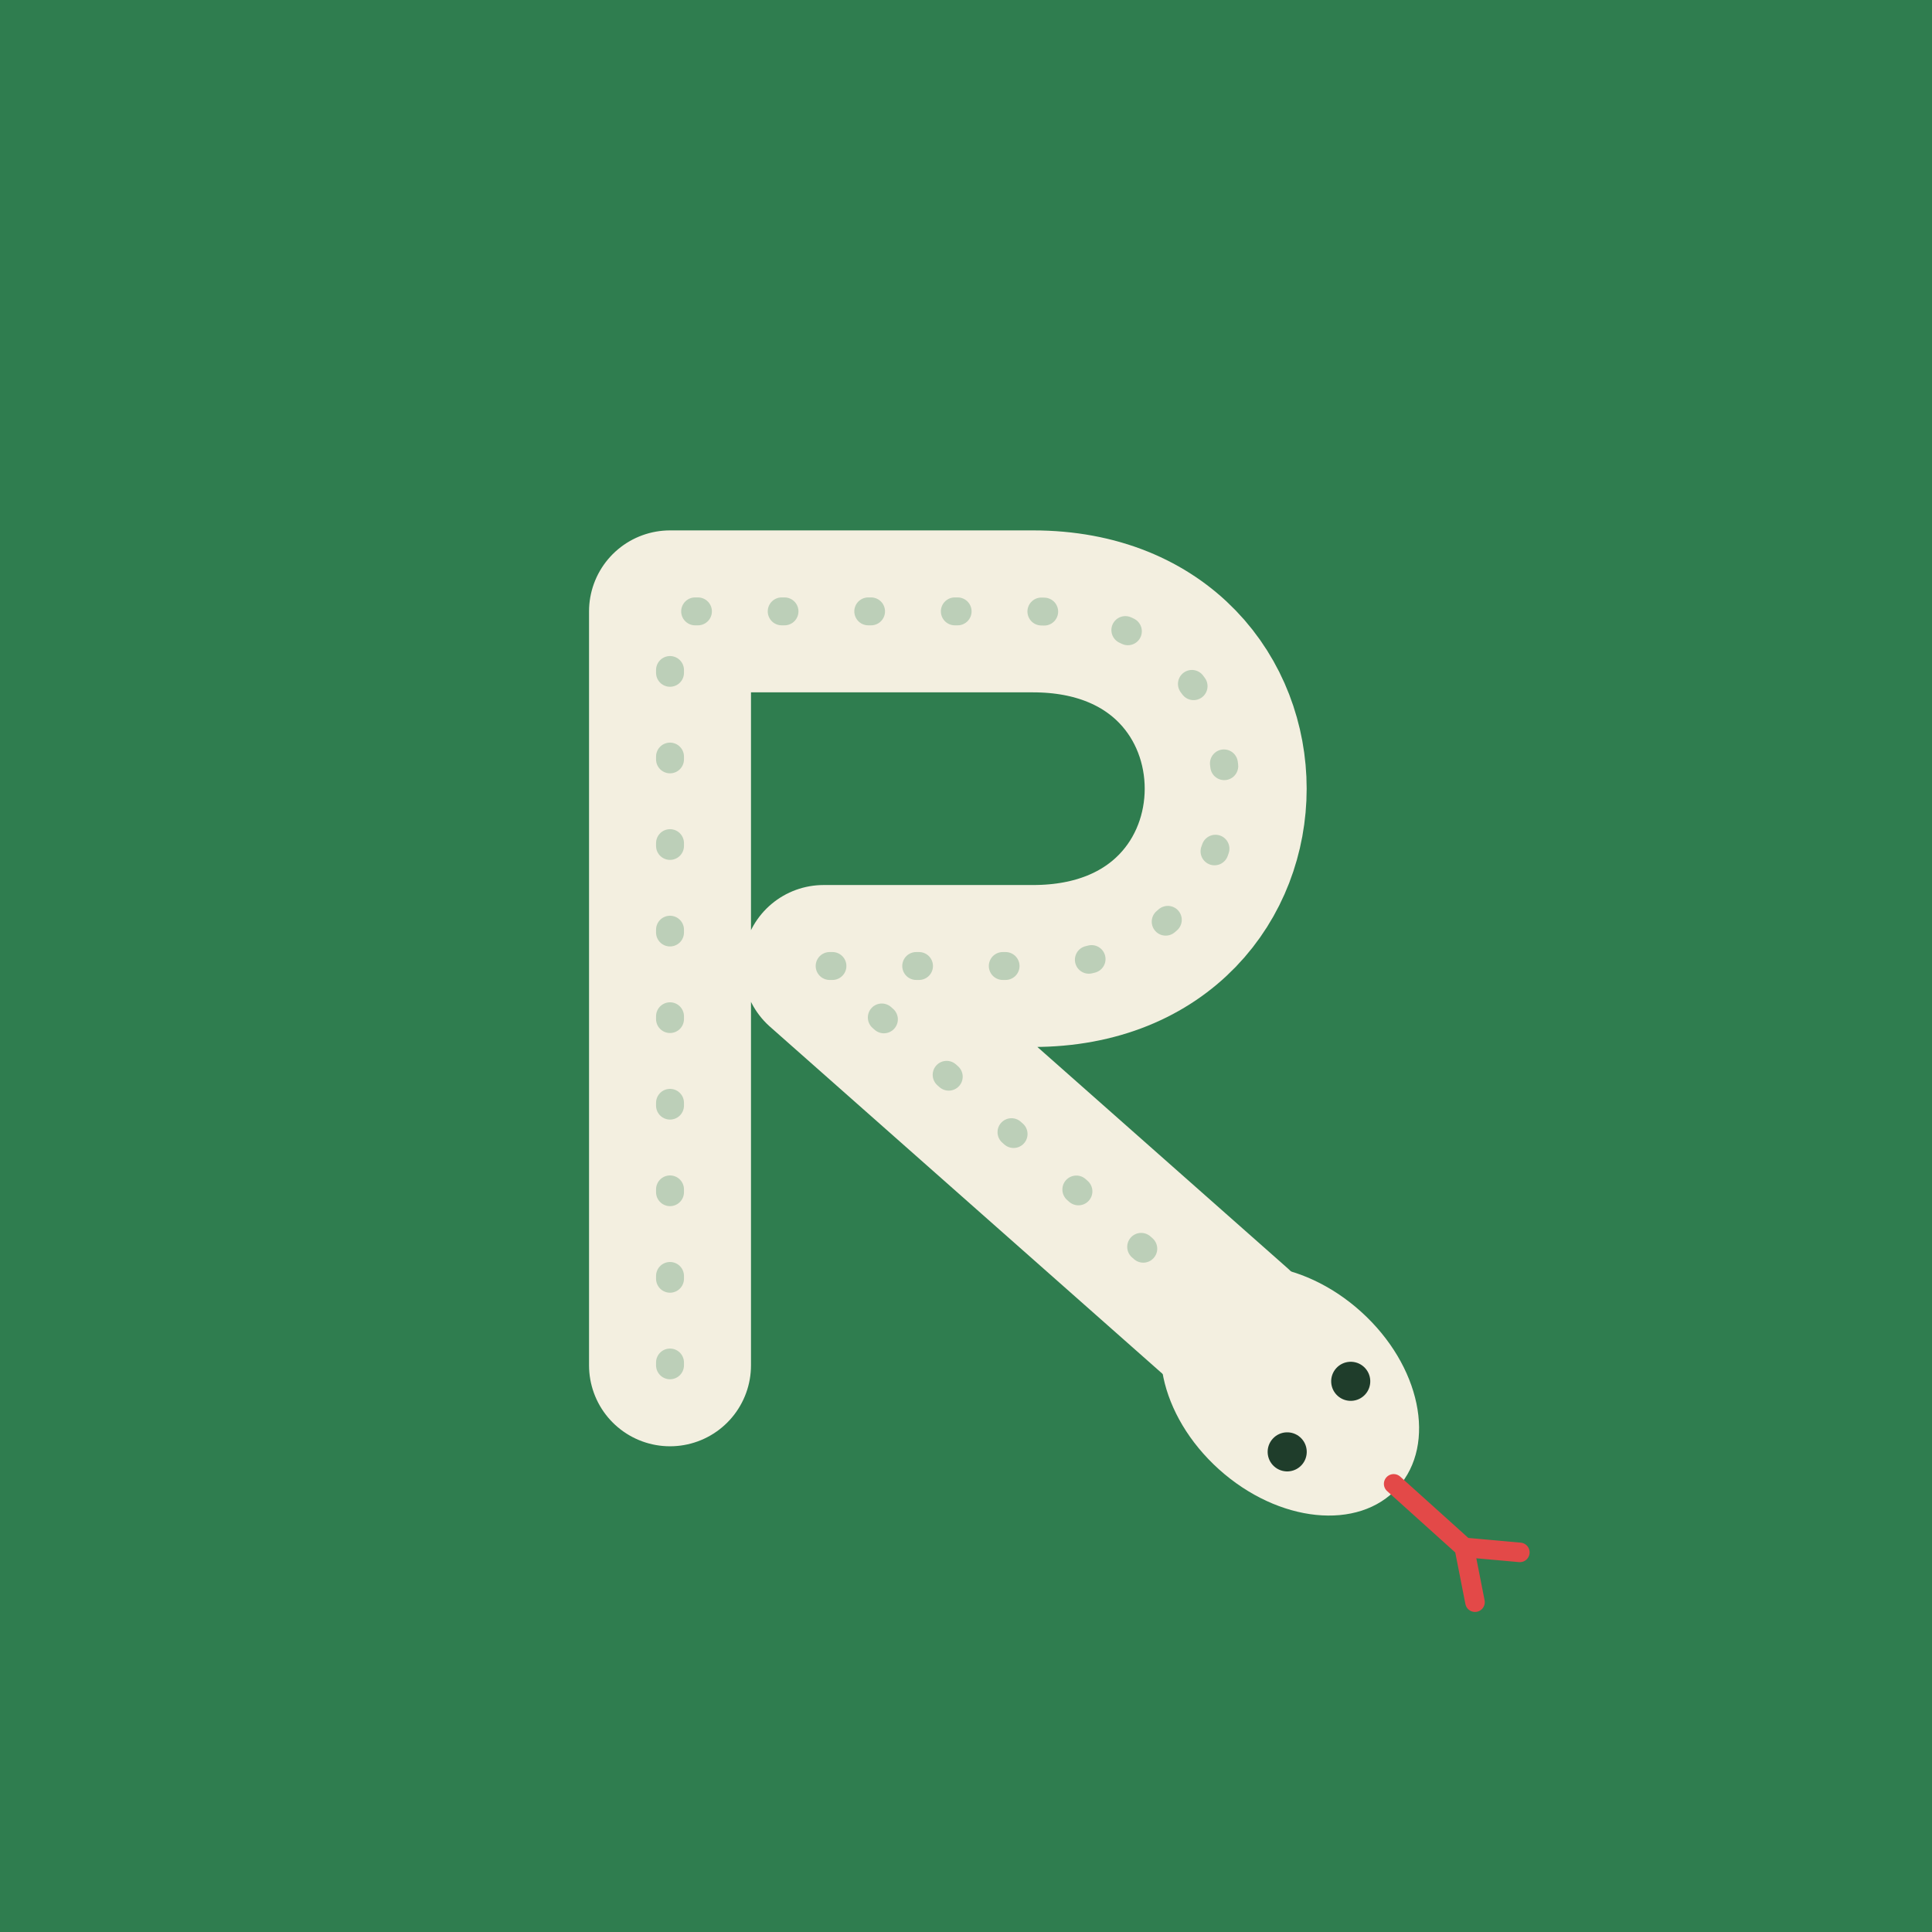
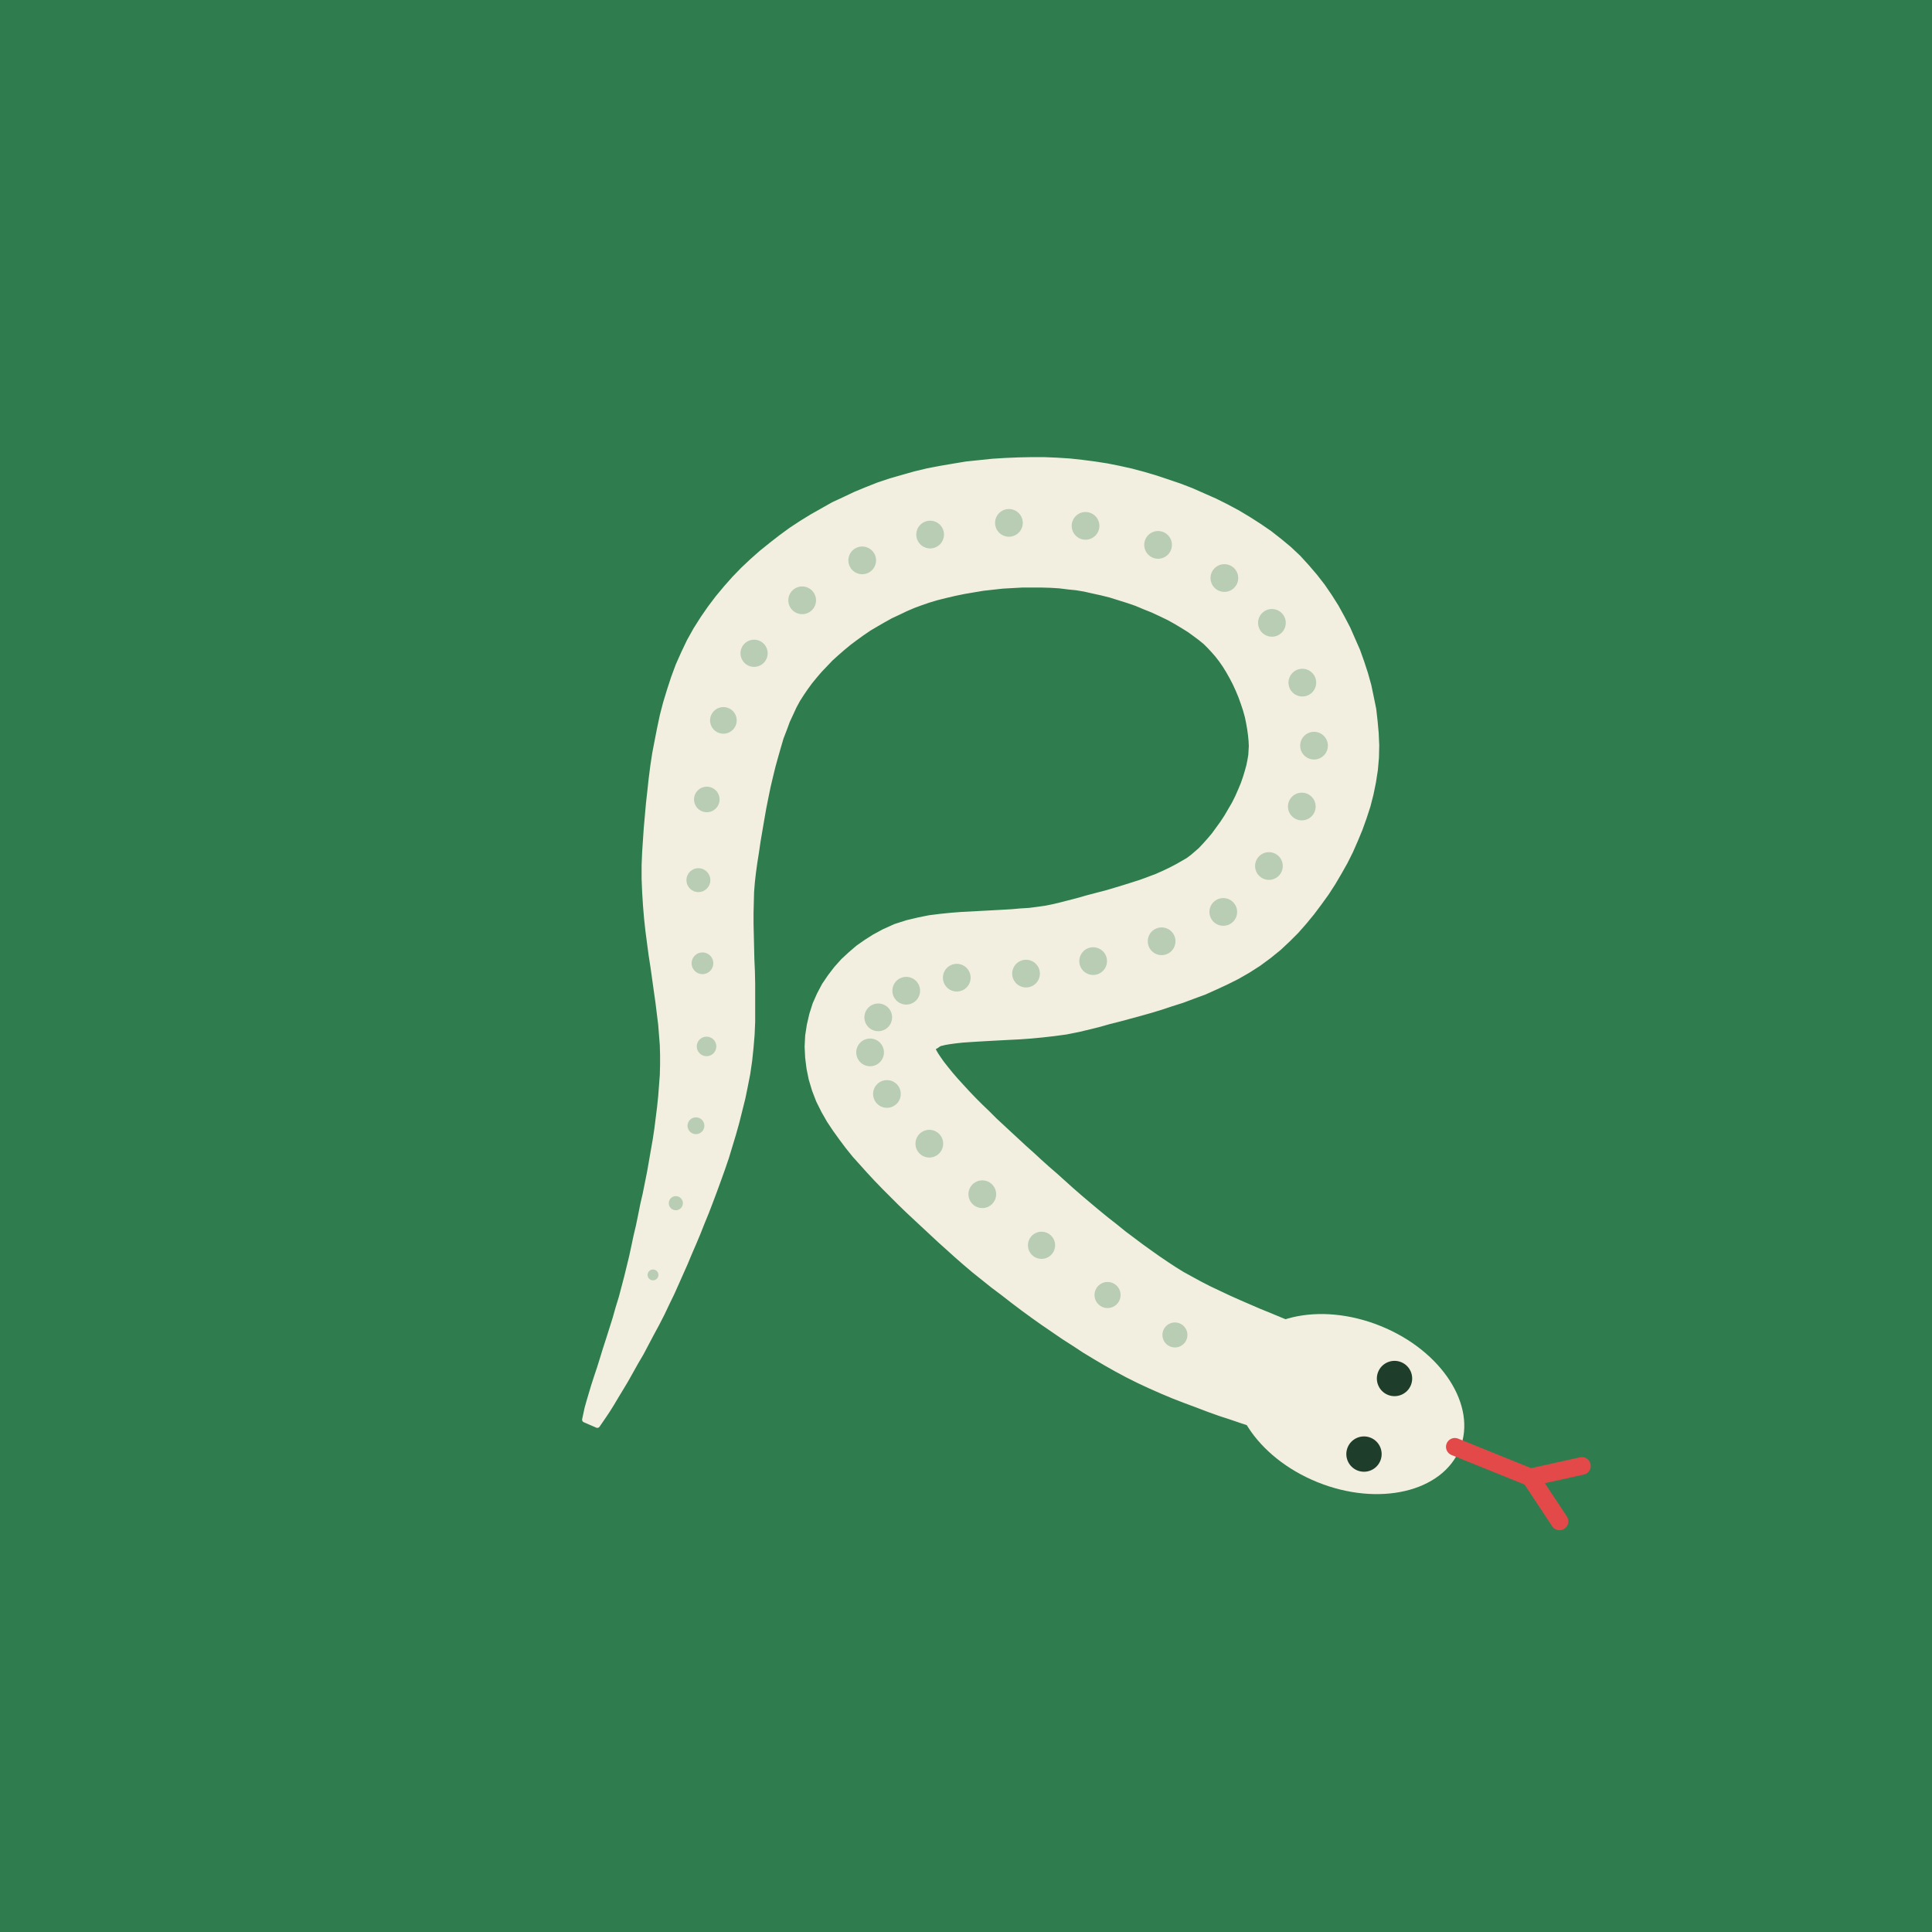
<svg xmlns="http://www.w3.org/2000/svg" viewBox="0 0 512 512">
  <rect width="512" height="512" fill="#2f7d4f" />
-   <g transform="translate(256 256) scale(.74) translate(-256 -262)">
-     <g fill="none" stroke-linecap="round" stroke-linejoin="round">
-       <path id="b" d="M150 405 V135 H280 C372 135 372 262 280 262 H205 L352 392" stroke="#f3efe0" stroke-width="58" />
-       <path d="M150 405 V135 H280 C372 135 372 262 280 262 H205 L352 392" stroke="#2f7d4f" stroke-opacity=".28" stroke-width="10" stroke-dasharray="1 30" />
+   <g transform="translate(256 256) scale(.72) translate(-256 -262)">
+     <path d="M120.3 431.0 L121.4 429.4 L122.7 427.5 L124.1 425.4 L125.6 423.0 L127.2 420.3 L128.9 417.5 L130.7 414.5 L132.5 411.3 L134.4 407.9 L136.4 404.5 L138.3 400.9 L140.2 397.3 L142.2 393.6 L144.1 389.9 L145.9 386.1 L147.7 382.4 L149.4 378.6 L151.0 375.0 L152.6 371.4 L154.1 367.8 L155.7 364.1 L157.3 360.3 L158.8 356.5 L160.4 352.6 L161.9 348.7 L163.4 344.7 L164.9 340.6 L166.4 336.4 L167.8 332.3 L169.1 328.0 L170.4 323.7 L171.6 319.4 L172.7 315.0 L173.8 310.6 L174.7 306.2 L175.6 301.6 L176.3 296.8 L176.8 292.0 L177.2 287.2 L177.4 282.5 L177.4 277.7 L177.4 273.1 L177.4 268.4 L177.3 263.9 L177.1 259.4 L177.0 255.0 L176.9 250.7 L176.8 246.5 L176.8 242.4 L176.9 238.5 L177.0 234.7 L177.3 231.0 L177.7 227.5 L178.2 223.9 L178.8 220.1 L179.4 216.0 L180.1 211.9 L180.8 207.8 L181.5 203.8 L182.3 199.8 L183.1 195.9 L184.0 192.1 L184.9 188.4 L185.9 184.8 L186.9 181.3 L187.9 177.9 L189.1 174.8 L190.2 171.8 L191.5 169.0 L192.7 166.4 L194.0 164.0 L195.4 161.8 L196.9 159.6 L198.5 157.4 L200.3 155.2 L202.1 153.1 L204.1 151.0 L206.1 148.9 L208.3 146.9 L210.6 144.9 L212.9 143.0 L215.3 141.2 L217.8 139.4 L220.3 137.7 L223.0 136.1 L225.6 134.6 L228.3 133.1 L231.1 131.8 L233.8 130.5 L236.6 129.3 L239.3 128.3 L242.2 127.3 L245.2 126.4 L248.4 125.6 L251.8 124.8 L255.2 124.1 L258.7 123.5 L262.3 122.9 L265.9 122.5 L269.5 122.1 L273.1 121.9 L276.7 121.7 L280.3 121.7 L283.8 121.7 L287.2 121.8 L290.4 122.0 L293.6 122.4 L296.6 122.7 L299.6 123.2 L302.7 123.9 L305.9 124.6 L309.1 125.4 L312.3 126.4 L315.5 127.4 L318.7 128.5 L321.8 129.8 L324.8 131.0 L327.8 132.4 L330.7 133.8 L333.4 135.3 L335.9 136.8 L338.3 138.3 L340.5 139.9 L342.5 141.4 L344.2 142.8 L345.7 144.3 L347.1 145.8 L348.5 147.4 L349.9 149.2 L351.3 151.2 L352.6 153.3 L353.9 155.6 L355.1 157.9 L356.2 160.3 L357.2 162.7 L358.1 165.2 L358.9 167.6 L359.6 170.1 L360.1 172.5 L360.5 174.8 L360.8 177.0 L361.0 179.1 L361.1 181.0 L361.0 182.7 L360.9 184.4 L360.6 186.2 L360.2 188.2 L359.6 190.4 L358.9 192.7 L358.1 195.0 L357.1 197.4 L356.0 199.9 L354.8 202.3 L353.4 204.7 L352.0 207.1 L350.5 209.4 L348.9 211.6 L347.3 213.8 L345.7 215.7 L344.0 217.6 L342.4 219.3 L340.8 220.7 L339.4 221.9 L337.8 223.1 L335.9 224.2 L333.8 225.4 L331.5 226.6 L329.0 227.8 L326.3 229.0 L323.4 230.1 L320.4 231.2 L317.3 232.2 L314.1 233.2 L310.8 234.2 L307.4 235.2 L303.9 236.1 L300.5 237.0 L297.0 238.0 L293.5 238.9 L290.4 239.7 L287.8 240.3 L285.3 240.8 L282.5 241.2 L279.4 241.6 L276.2 241.8 L272.8 242.1 L269.3 242.3 L265.7 242.5 L262.0 242.7 L258.2 242.9 L254.4 243.1 L250.5 243.4 L246.6 243.8 L242.6 244.3 L238.6 245.1 L234.4 246.1 L230.0 247.5 L225.8 249.4 L222.3 251.3 L219.3 253.2 L216.3 255.3 L213.5 257.7 L210.8 260.2 L208.3 263.0 L206.0 266.0 L203.9 269.1 L202.1 272.5 L200.5 276.1 L199.3 279.9 L198.4 283.8 L197.8 287.7 L197.6 291.7 L197.8 295.7 L198.3 299.7 L199.1 303.6 L200.3 307.6 L201.8 311.5 L203.7 315.3 L205.7 318.8 L207.9 322.1 L210.2 325.3 L212.6 328.5 L215.1 331.6 L217.8 334.6 L220.5 337.6 L223.2 340.5 L226.1 343.5 L229.0 346.4 L231.9 349.3 L234.8 352.1 L237.8 354.9 L240.7 357.6 L243.6 360.3 L246.5 363.0 L249.4 365.6 L252.5 368.4 L255.7 371.2 L259.0 374.0 L262.5 376.8 L266.0 379.6 L269.6 382.3 L273.2 385.1 L276.9 387.9 L280.6 390.6 L284.4 393.3 L288.2 395.9 L292.0 398.5 L295.9 401.0 L299.7 403.5 L303.5 405.8 L307.4 408.1 L311.3 410.3 L315.4 412.5 L319.6 414.6 L323.9 416.6 L328.2 418.5 L332.5 420.3 L336.9 422.0 L341.2 423.6 L345.4 425.2 L349.6 426.7 L353.6 428.0 L357.4 429.3 L361.1 430.5 L364.5 431.7 L367.7 432.7 L370.6 433.6 L373.0 434.4 L375.1 435.0 L376.9 435.6 L391.1 400.4 L389.1 399.4 L386.6 398.3 L383.9 397.2 L381.0 396.0 L377.9 394.8 L374.6 393.5 L371.2 392.1 L367.6 390.6 L363.9 389.1 L360.2 387.5 L356.5 385.9 L352.7 384.2 L349.1 382.5 L345.5 380.8 L342.0 379.0 L338.7 377.2 L335.6 375.5 L332.7 373.7 L329.8 371.8 L326.7 369.7 L323.6 367.5 L320.4 365.2 L317.2 362.8 L314.0 360.4 L310.8 357.8 L307.6 355.3 L304.3 352.6 L301.2 350.0 L298.0 347.3 L294.9 344.6 L291.9 341.9 L288.9 339.2 L285.9 336.6 L283.0 334.0 L280.3 331.5 L277.5 329.0 L274.8 326.5 L272.1 324.0 L269.3 321.4 L266.6 318.9 L264.0 316.3 L261.4 313.8 L258.9 311.3 L256.5 308.8 L254.3 306.4 L252.2 304.1 L250.3 301.9 L248.6 299.8 L247.1 297.9 L245.9 296.2 L244.9 294.7 L244.2 293.5 L243.9 292.8 L243.7 292.4 L243.7 292.2 L243.6 292.0 L243.6 291.9 L243.6 291.9 L243.6 292.1 L243.6 292.2 L243.5 292.4 L243.5 292.6 L243.4 292.7 L243.4 292.7 L243.4 292.7 L243.5 292.6 L243.7 292.4 L244.0 292.1 L244.4 291.7 L245.0 291.4 L245.7 290.9 L246.2 290.6 L246.4 290.5 L246.9 290.4 L248.1 290.1 L249.8 289.8 L252.0 289.5 L254.7 289.2 L257.6 289.0 L260.8 288.8 L264.3 288.6 L268.0 288.4 L271.8 288.2 L275.8 288.0 L279.9 287.7 L284.1 287.3 L288.5 286.8 L292.9 286.2 L297.4 285.3 L301.6 284.3 L305.2 283.4 L308.7 282.4 L312.3 281.5 L316.0 280.5 L319.7 279.5 L323.6 278.4 L327.6 277.2 L331.5 275.9 L335.6 274.6 L339.6 273.1 L343.7 271.6 L347.7 269.8 L351.8 267.9 L355.8 265.9 L359.8 263.6 L363.7 261.1 L367.5 258.3 L371.2 255.3 L374.5 252.2 L377.6 249.1 L380.5 245.8 L383.3 242.4 L386.0 238.8 L388.6 235.2 L391.0 231.5 L393.3 227.6 L395.5 223.7 L397.5 219.7 L399.3 215.6 L401.0 211.5 L402.5 207.3 L403.9 203.0 L405.0 198.7 L405.9 194.3 L406.6 189.8 L407.0 185.3 L407.1 180.8 L406.9 176.3 L406.5 171.9 L406.0 167.5 L405.1 163.1 L404.2 158.8 L403.0 154.5 L401.6 150.2 L400.1 146.0 L398.3 141.9 L396.5 137.8 L394.4 133.8 L392.2 129.8 L389.8 126.0 L387.2 122.2 L384.4 118.6 L381.4 115.1 L378.3 111.7 L374.9 108.5 L371.4 105.6 L367.7 102.7 L363.9 100.1 L360.0 97.6 L356.0 95.2 L351.9 93.0 L347.7 90.9 L343.4 89.0 L339.1 87.1 L334.7 85.4 L330.3 83.9 L325.8 82.4 L321.4 81.1 L316.9 79.9 L312.4 78.9 L307.9 78.0 L303.4 77.3 L298.8 76.7 L294.2 76.2 L289.5 75.9 L284.8 75.7 L280.1 75.7 L275.3 75.8 L270.5 76.0 L265.7 76.3 L260.9 76.8 L256.1 77.3 L251.3 78.1 L246.6 78.9 L241.9 79.8 L237.3 80.9 L232.7 82.2 L228.2 83.5 L223.7 85.0 L219.4 86.7 L215.3 88.4 L211.3 90.3 L207.2 92.2 L203.3 94.4 L199.4 96.6 L195.5 99.0 L191.7 101.5 L188.0 104.2 L184.4 107.0 L180.8 109.9 L177.4 112.9 L174.0 116.1 L170.8 119.4 L167.7 122.9 L164.7 126.5 L161.9 130.2 L159.2 134.1 L156.6 138.2 L154.2 142.5 L152.1 146.9 L150.1 151.4 L148.4 156.0 L146.9 160.6 L145.5 165.2 L144.3 169.8 L143.3 174.5 L142.4 179.1 L141.5 183.8 L140.8 188.4 L140.2 193.1 L139.7 197.7 L139.2 202.2 L138.8 206.7 L138.4 211.2 L138.1 215.6 L137.8 220.1 L137.6 224.9 L137.6 229.9 L137.8 234.8 L138.1 239.6 L138.5 244.4 L139.0 249.0 L139.6 253.6 L140.2 258.1 L140.9 262.6 L141.5 266.9 L142.1 271.2 L142.7 275.4 L143.2 279.5 L143.7 283.5 L144.0 287.3 L144.3 291.1 L144.4 294.8 L144.4 298.4 L144.3 302.2 L144.0 306.1 L143.7 310.0 L143.3 313.9 L142.8 317.9 L142.3 321.9 L141.7 325.9 L141.0 329.9 L140.3 333.9 L139.6 337.9 L138.8 341.9 L138.0 345.9 L137.1 349.8 L136.3 353.8 L135.5 357.7 L134.6 361.5 L133.8 365.3 L133.0 369.0 L132.1 372.7 L131.2 376.4 L130.2 380.2 L129.2 384.0 L128.0 387.9 L126.9 391.8 L125.7 395.6 L124.5 399.4 L123.3 403.1 L122.2 406.7 L121.1 410.2 L120.0 413.5 L119.0 416.6 L118.1 419.6 L117.3 422.3 L116.6 424.8 L116.1 427.1 L115.7 429.0 Z" fill="#f3efe0" stroke="#f3efe0" stroke-width="2" stroke-linejoin="round" />
+     <g fill="#2f7d4f" fill-opacity=".30">
+       <circle cx="140.8" cy="375.7" r="2.0" />
+       <circle cx="149.2" cy="349.3" r="2.6" />
+       <circle cx="156.6" cy="320.8" r="3.1" />
+       <circle cx="160.5" cy="291.6" r="3.6" />
+       <circle cx="159.0" cy="261.0" r="4.0" />
+       <circle cx="157.5" cy="230.4" r="4.4" />
+       <circle cx="160.6" cy="200.7" r="4.7" />
+       <circle cx="166.7" cy="171.6" r="4.9" />
+       <circle cx="178.0" cy="146.9" r="5.0" />
+       <circle cx="195.7" cy="127.4" r="5.1" />
+       <circle cx="217.8" cy="112.7" r="5.1" />
+       <circle cx="242.8" cy="103.2" r="5.1" />
+       <circle cx="271.8" cy="98.9" r="5.1" />
+       <circle cx="300.0" cy="100.0" r="5.1" />
+       <circle cx="326.7" cy="107.0" r="5.1" />
+       <circle cx="351.1" cy="119.2" r="5.1" />
+       <circle cx="368.6" cy="135.7" r="5.1" />
+       <circle cx="379.8" cy="157.7" r="5.1" />
+       <circle cx="384.1" cy="180.9" r="5.1" />
+       <circle cx="379.6" cy="203.3" r="5.1" />
+       <circle cx="367.5" cy="225.2" r="5.1" />
+       <circle cx="350.7" cy="242.1" r="5.1" />
+       <circle cx="328.0" cy="252.9" r="5.1" />
+       <circle cx="302.8" cy="260.2" r="5.1" />
+       <circle cx="278.1" cy="264.8" r="5.1" />
+       <circle cx="252.6" cy="266.3" r="5.1" />
+       <circle cx="234.0" cy="271.1" r="5.1" />
+       <circle cx="223.7" cy="280.9" r="5.1" />
+       <circle cx="220.7" cy="293.8" r="5.1" />
+       <circle cx="226.9" cy="309.1" r="5.1" />
+       <circle cx="242.5" cy="327.4" r="5.1" />
+       <circle cx="262.0" cy="346.0" r="5.1" />
+       <circle cx="283.8" cy="364.8" r="5.0" />
+       <circle cx="308.1" cy="383.1" r="4.8" />
+       <circle cx="332.9" cy="397.8" r="4.6" />
    </g>
-     <g transform="translate(372 414) rotate(42)">
-       <ellipse rx="52" ry="38" fill="#f3efe0" />
-       <circle cx="14" cy="-17" r="7" fill="#1f3d2b" />
-       <circle cx="14" cy="17" r="7" fill="#1f3d2b" />
-       <path d="M50 0 H84 M84 0 L100 -12 M84 0 L100 12" stroke="#e34948" stroke-width="7" stroke-linecap="round" stroke-linejoin="round" fill="none" />
+     <g transform="translate(384.0 418.0) rotate(22.0)">
+       <ellipse cx="14" rx="44" ry="31" fill="#f3efe0" />
+       <circle cx="26" cy="-15" r="6.5" fill="#1f3d2b" />
+       <circle cx="26" cy="15" r="6.5" fill="#1f3d2b" />
+       <path d="M56 0 H86 M86 0 L102 -11 M86 0 L102 11" stroke="#e34948" stroke-width="6.5" stroke-linecap="round" stroke-linejoin="round" fill="none" />
    </g>
  </g>
</svg>
